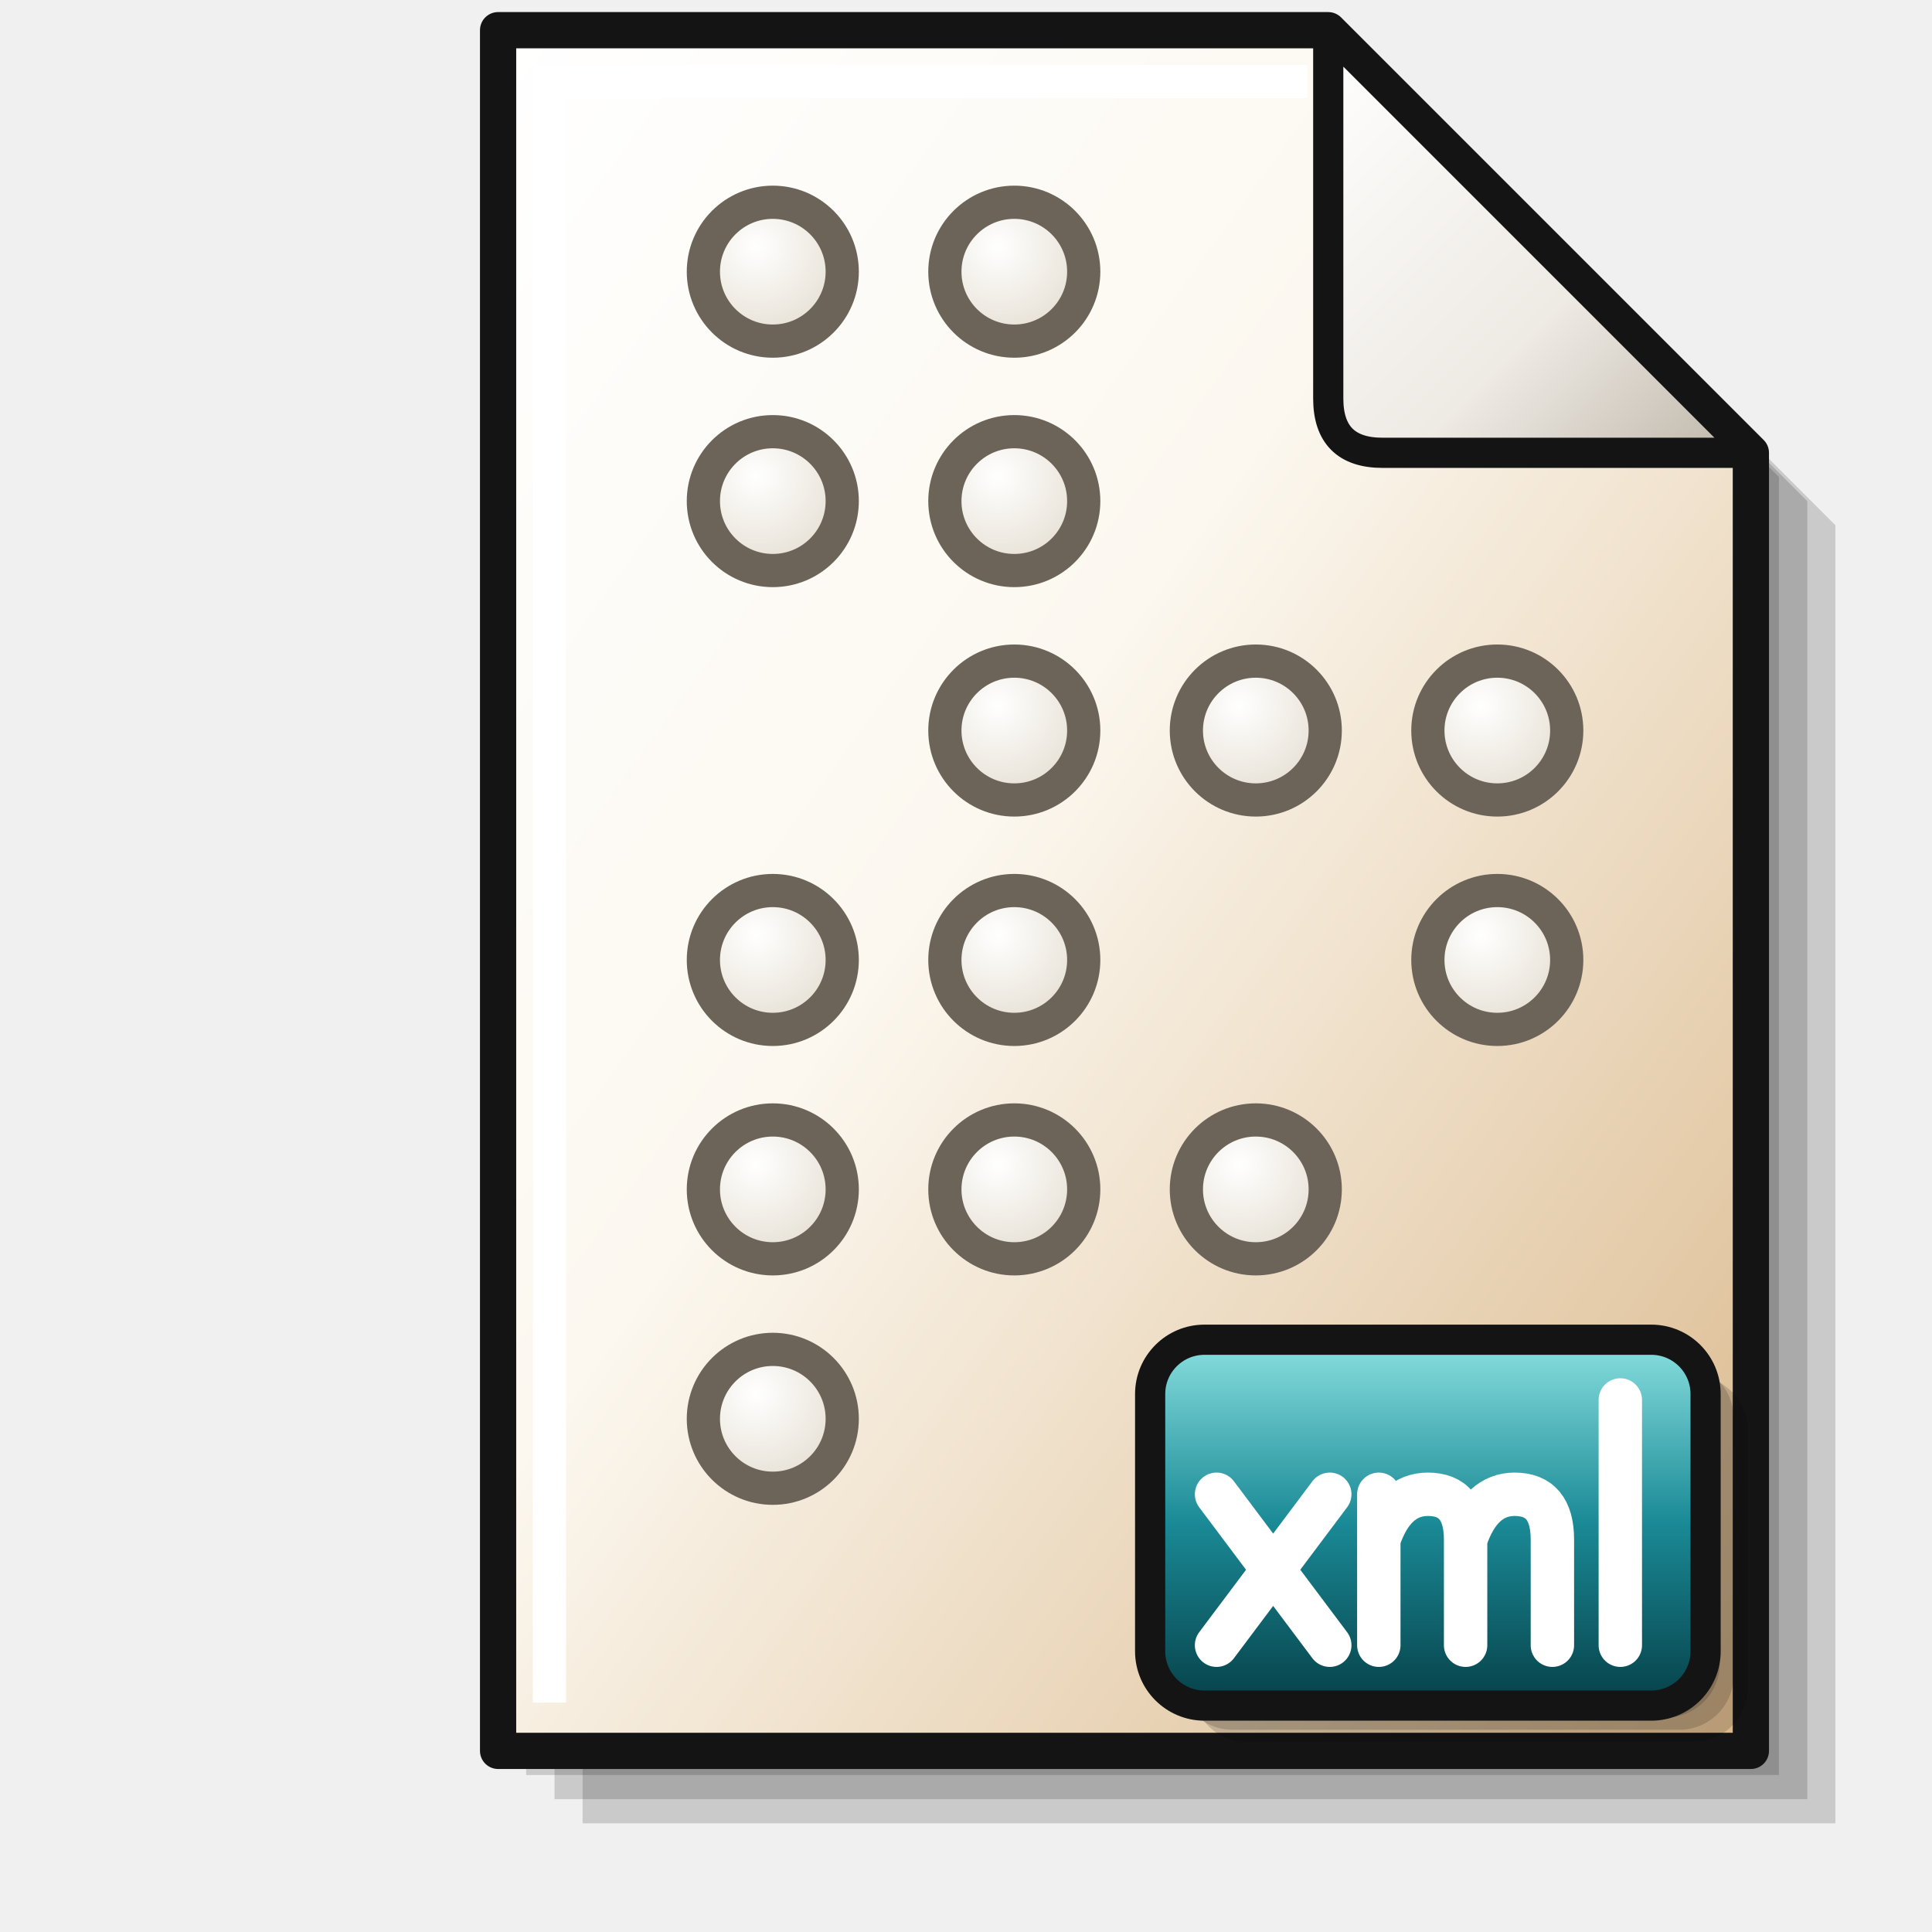
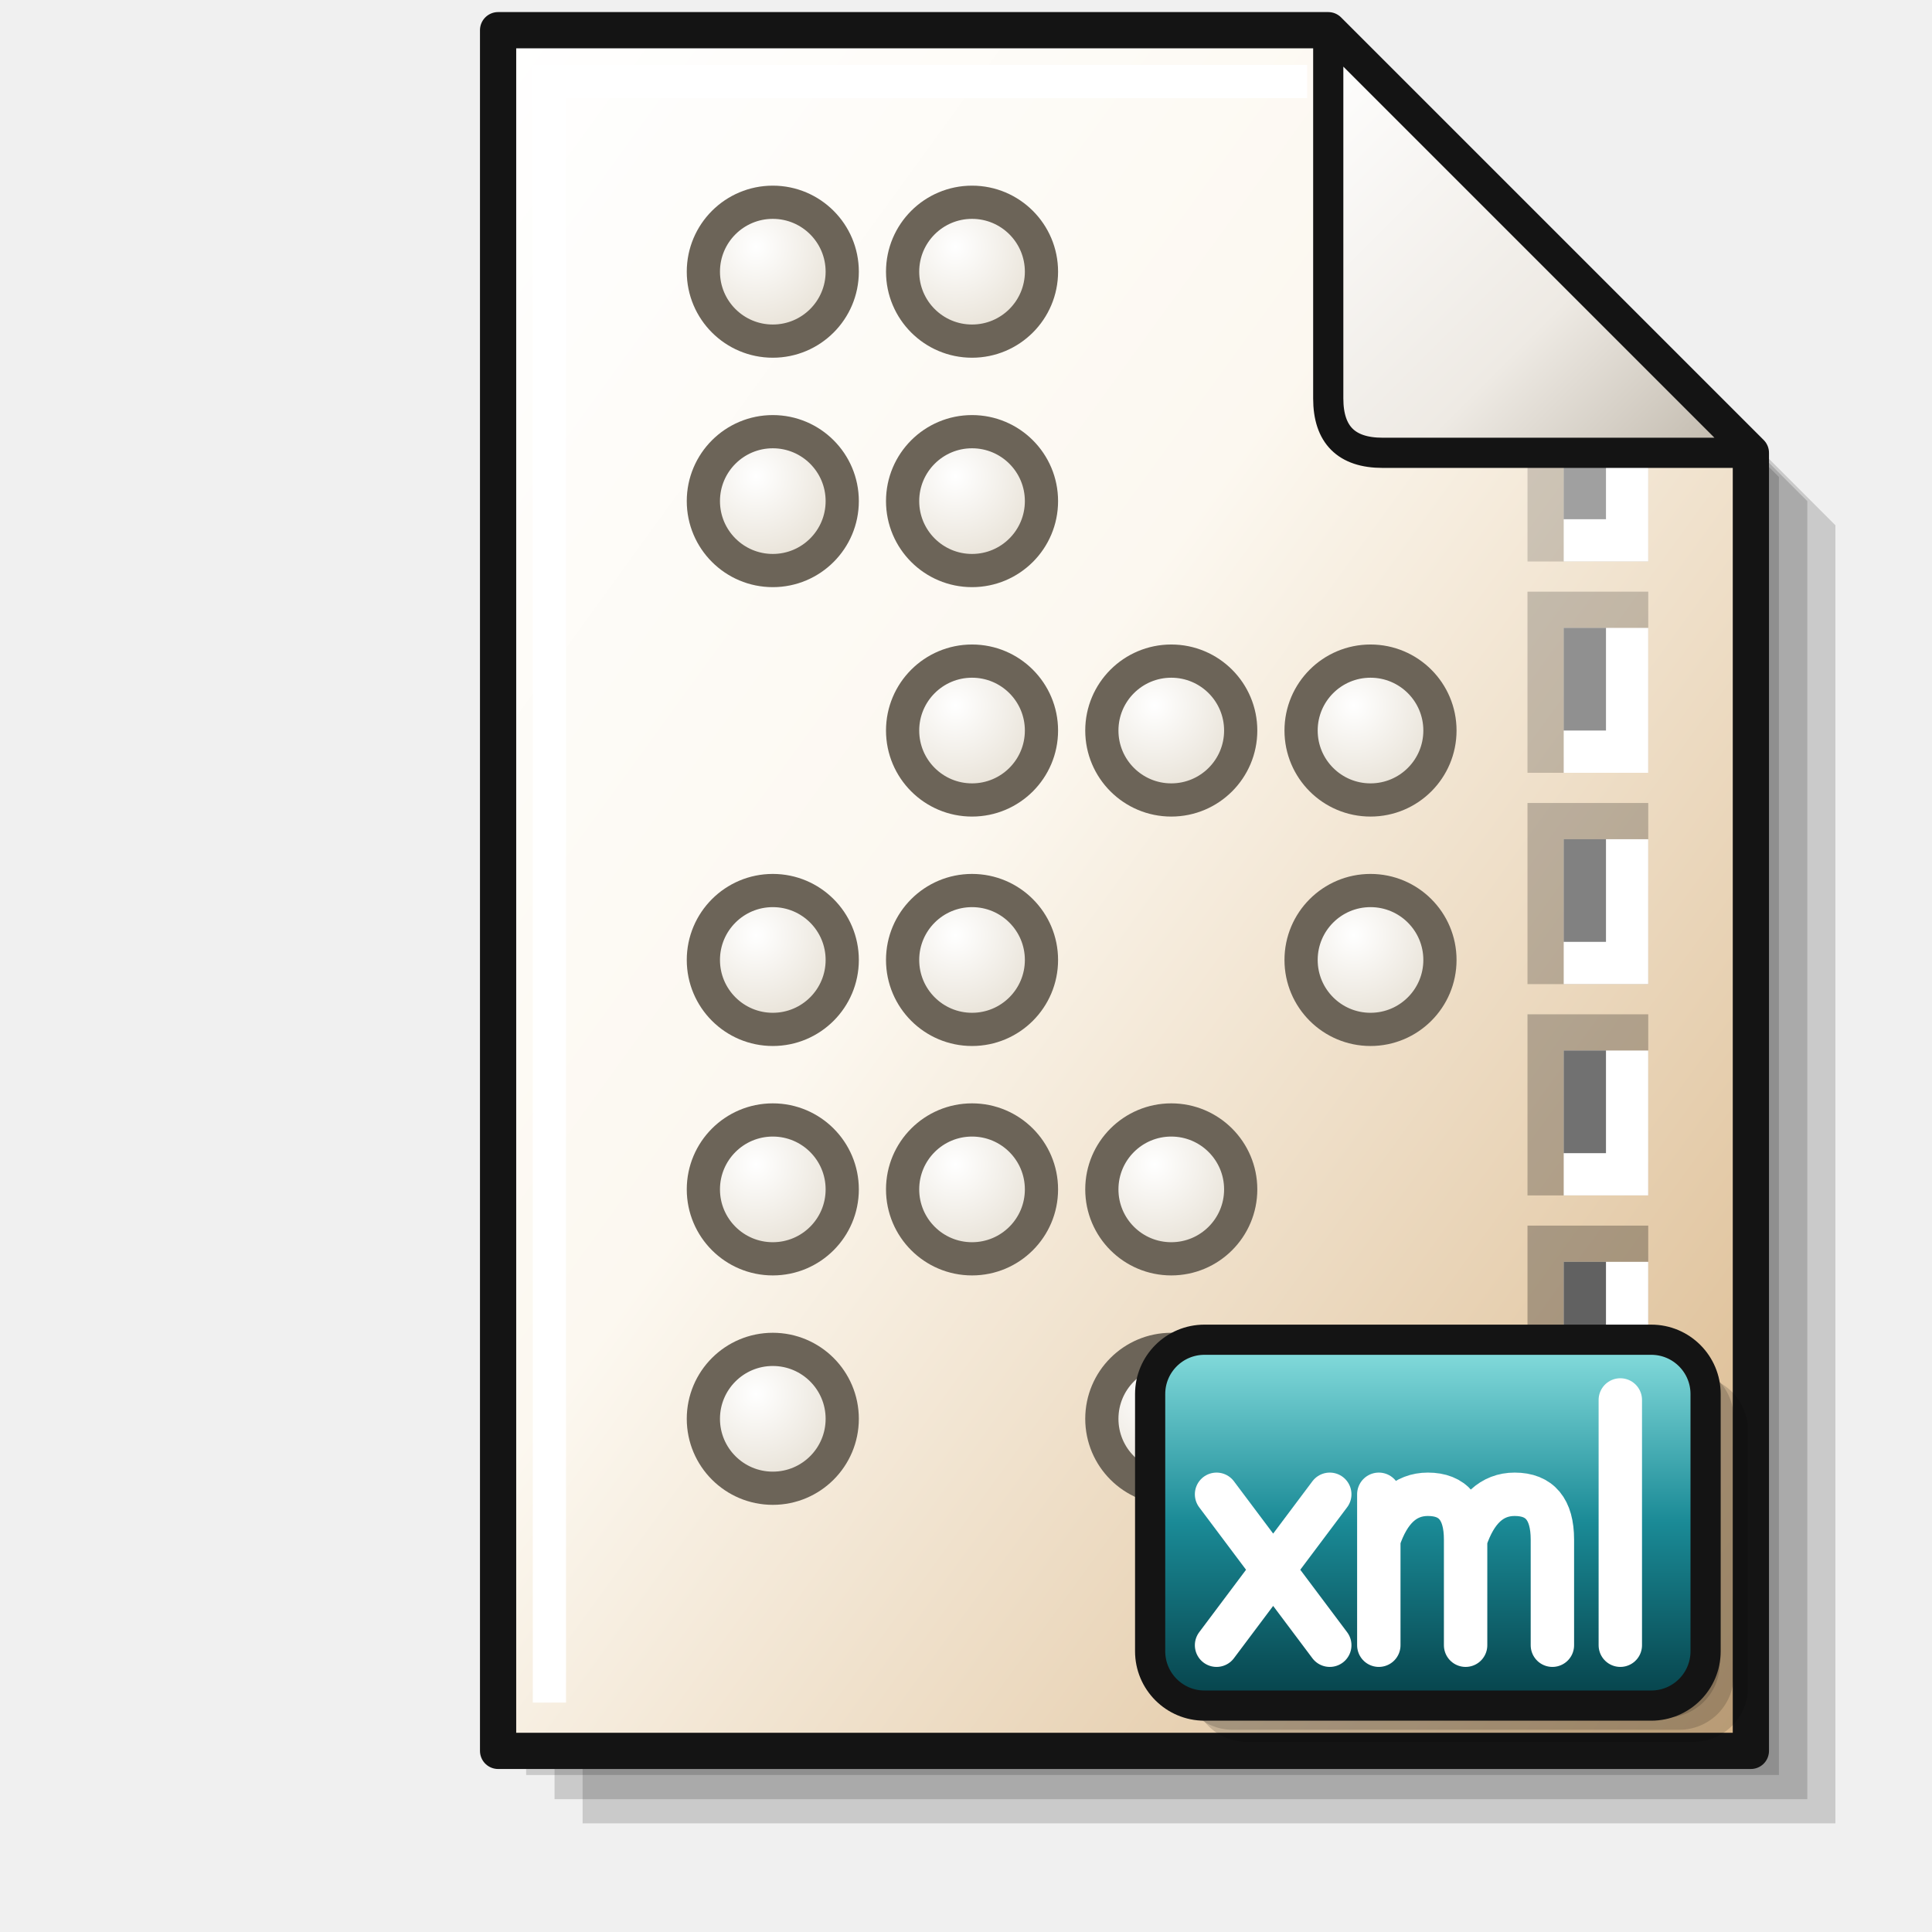
<svg xmlns="http://www.w3.org/2000/svg" width="64" height="64" viewBox="0 0 64 64">
  <defs>
    <linearGradient id="l1" x1="0" y1="0" x2="1" y2="1">
      <stop offset="0" stop-color="#ffffff" />
      <stop offset="0.42" stop-color="#fcf8f0" />
      <stop offset="1" stop-color="#d9b688" />
    </linearGradient>
    <linearGradient id="l2" x1="0" y1="0" x2="1" y2="1">
      <stop offset="0" stop-color="#ffffff" />
      <stop offset="0.6" stop-color="#eeeae4" />
      <stop offset="1" stop-color="#bdb5a8" />
    </linearGradient>
    <radialGradient id="r3" cx="0.38" cy="0.32" r="0.75" fx="0.38" fy="0.32">
      <stop offset="0" stop-color="#ffffff" />
      <stop offset="1" stop-color="#e4ddd0" />
    </radialGradient>
    <radialGradient id="r4" cx="0.38" cy="0.32" r="0.75" fx="0.38" fy="0.32">
      <stop offset="0" stop-color="#ffffff" />
      <stop offset="1" stop-color="#e4ddd0" />
    </radialGradient>
    <radialGradient id="r5" cx="0.38" cy="0.32" r="0.75" fx="0.38" fy="0.32">
      <stop offset="0" stop-color="#ffffff" />
      <stop offset="1" stop-color="#e4ddd0" />
    </radialGradient>
    <radialGradient id="r6" cx="0.38" cy="0.32" r="0.75" fx="0.38" fy="0.32">
      <stop offset="0" stop-color="#ffffff" />
      <stop offset="1" stop-color="#e4ddd0" />
    </radialGradient>
    <radialGradient id="r7" cx="0.38" cy="0.32" r="0.75" fx="0.38" fy="0.32">
      <stop offset="0" stop-color="#ffffff" />
      <stop offset="1" stop-color="#e4ddd0" />
    </radialGradient>
    <radialGradient id="r8" cx="0.38" cy="0.32" r="0.75" fx="0.38" fy="0.32">
      <stop offset="0" stop-color="#ffffff" />
      <stop offset="1" stop-color="#e4ddd0" />
    </radialGradient>
    <radialGradient id="r9" cx="0.38" cy="0.32" r="0.75" fx="0.38" fy="0.32">
      <stop offset="0" stop-color="#ffffff" />
      <stop offset="1" stop-color="#e4ddd0" />
    </radialGradient>
    <radialGradient id="r10" cx="0.38" cy="0.32" r="0.75" fx="0.38" fy="0.32">
      <stop offset="0" stop-color="#ffffff" />
      <stop offset="1" stop-color="#e4ddd0" />
    </radialGradient>
    <radialGradient id="r11" cx="0.38" cy="0.32" r="0.75" fx="0.38" fy="0.32">
      <stop offset="0" stop-color="#ffffff" />
      <stop offset="1" stop-color="#e4ddd0" />
    </radialGradient>
    <radialGradient id="r12" cx="0.38" cy="0.32" r="0.75" fx="0.38" fy="0.32">
      <stop offset="0" stop-color="#ffffff" />
      <stop offset="1" stop-color="#e4ddd0" />
    </radialGradient>
    <radialGradient id="r13" cx="0.38" cy="0.32" r="0.75" fx="0.38" fy="0.32">
      <stop offset="0" stop-color="#ffffff" />
      <stop offset="1" stop-color="#e4ddd0" />
    </radialGradient>
    <radialGradient id="r14" cx="0.38" cy="0.32" r="0.75" fx="0.38" fy="0.32">
      <stop offset="0" stop-color="#ffffff" />
      <stop offset="1" stop-color="#e4ddd0" />
    </radialGradient>
    <radialGradient id="r15" cx="0.38" cy="0.32" r="0.75" fx="0.38" fy="0.32">
      <stop offset="0" stop-color="#ffffff" />
      <stop offset="1" stop-color="#e4ddd0" />
    </radialGradient>
    <radialGradient id="r16" cx="0.38" cy="0.32" r="0.75" fx="0.38" fy="0.32">
      <stop offset="0" stop-color="#ffffff" />
      <stop offset="1" stop-color="#e4ddd0" />
    </radialGradient>
    <radialGradient id="r17" cx="0.38" cy="0.32" r="0.75" fx="0.38" fy="0.32">
      <stop offset="0" stop-color="#ffffff" />
      <stop offset="1" stop-color="#e4ddd0" />
    </radialGradient>
    <radialGradient id="r18" cx="0.38" cy="0.32" r="0.75" fx="0.38" fy="0.32">
      <stop offset="0" stop-color="#ffffff" />
      <stop offset="1" stop-color="#e4ddd0" />
    </radialGradient>
    <linearGradient id="l19" x1="0" y1="0" x2="0" y2="1">
      <stop offset="0" stop-color="#8ae0e0" />
      <stop offset="0.5" stop-color="#1a8a96" />
      <stop offset="1" stop-color="#064048" />
    </linearGradient>
  </defs>
  <g>
    <path d="M16.5,1H44L58,15V58H16.5Z" fill="#000" fill-opacity="0.160" transform="translate(0.93,0.80)" />
    <path d="M16.5,1H44L58,15V58H16.5Z" fill="#000" fill-opacity="0.160" transform="translate(1.87,1.60)" />
    <path d="M16.5,1H44L58,15V58H16.5Z" fill="#000" fill-opacity="0.160" transform="translate(2.80,2.40)" />
  </g>
  <path d="M16.5,1H44L58,15V58H16.5Z" fill="url(#l1)" stroke="#141414" stroke-width="1.2" stroke-linejoin="round" />
  <path d="M18.2,56.4V2.7H43.3" fill="none" stroke="#fff" stroke-width="1.1" />
+   <path d="M50.6,12.6h4.0v6.0h-4.0Z" fill="#000" fill-opacity="0.165" />
+   <path d="M51.8,13.8h2.8v4.8h-2.8Z" fill="#fff" />
+   <path d="M51.8,13.8h1.4v3.4h-1.4Z" fill="#000" fill-opacity="0.374" />
+   <path d="M50.6,19.6h4.0v6.0h-4.0Z" fill="#000" fill-opacity="0.192" />
+   <path d="M51.8,20.8h2.8v4.8h-2.8Z" fill="#fff" />
+   <path d="M51.8,20.8h1.4v3.4h-1.4Z" fill="#000" fill-opacity="0.435" />
+   <path d="M50.6,26.6h4.0v6.0h-4.0Z" fill="#000" fill-opacity="0.219" />
+   <path d="M51.8,27.8h2.8v4.8h-2.8Z" fill="#fff" />
+   <path d="M51.8,27.8h1.4v3.4h-1.4Z" fill="#000" fill-opacity="0.496" />
+   <path d="M50.6,33.6h4.0v6.0h-4.0Z" fill="#000" fill-opacity="0.246" />
+   <path d="M51.8,34.8h2.8v4.8h-2.8Z" fill="#fff" />
+   <path d="M51.8,34.8h1.4v3.4h-1.4Z" fill="#000" fill-opacity="0.558" />
+   <path d="M50.6,40.6h4.0v6.0h-4.0Z" fill="#000" fill-opacity="0.273" />
+   <path d="M51.8,41.8h2.8v4.8h-2.8Z" fill="#fff" />
+   <path d="M51.8,41.8h1.4v3.4h-1.4Z" fill="#000" fill-opacity="0.619" />
+   <path d="M50.6,47.6h4.0v6.0h-4.0Z" fill="#000" fill-opacity="0.300" />
+   <path d="M51.8,48.8h2.8v4.8h-2.8Z" fill="#fff" />
+   <path d="M51.8,48.8h1.4v3.4h-1.4Z" fill="#000" fill-opacity="0.680" />
  <path d="M44,1V13.2Q44,15 45.8,15H58Z" fill="url(#l2)" stroke="#141414" stroke-width="1" stroke-linejoin="round" />
  <path d="M27.9,9.0A2.3,2.3 0 1 0 23.3,9.0A2.3,2.3 0 1 0 27.9,9.0Z" fill="url(#r3)" stroke="#6c6458" stroke-width="1.1" stroke-linejoin="round" />
-   <path d="M35.9,9.0A2.3,2.3 0 1 0 31.3,9.0A2.3,2.3 0 1 0 35.9,9.0Z" fill="url(#r4)" stroke="#6c6458" stroke-width="1.1" stroke-linejoin="round" />
+   <path d="M34.5,9.0A2.3,2.3 0 1 0 29.9,9.0A2.3,2.3 0 1 0 34.5,9.0Z" fill="url(#r4)" stroke="#6c6458" stroke-width="1.1" stroke-linejoin="round" />
  <path d="M27.9,16.6A2.3,2.3 0 1 0 23.3,16.6A2.3,2.3 0 1 0 27.9,16.6Z" fill="url(#r5)" stroke="#6c6458" stroke-width="1.1" stroke-linejoin="round" />
-   <path d="M35.9,16.6A2.3,2.3 0 1 0 31.3,16.6A2.3,2.3 0 1 0 35.9,16.6Z" fill="url(#r6)" stroke="#6c6458" stroke-width="1.1" stroke-linejoin="round" />
-   <path d="M35.9,24.2A2.3,2.3 0 1 0 31.3,24.2A2.3,2.3 0 1 0 35.9,24.2Z" fill="url(#r7)" stroke="#6c6458" stroke-width="1.1" stroke-linejoin="round" />
-   <path d="M43.9,24.2A2.3,2.3 0 1 0 39.3,24.2A2.3,2.3 0 1 0 43.9,24.2Z" fill="url(#r8)" stroke="#6c6458" stroke-width="1.1" stroke-linejoin="round" />
-   <path d="M51.9,24.2A2.3,2.3 0 1 0 47.3,24.2A2.3,2.3 0 1 0 51.9,24.2Z" fill="url(#r9)" stroke="#6c6458" stroke-width="1.1" stroke-linejoin="round" />
+   <path d="M34.5,16.6A2.3,2.3 0 1 0 29.9,16.6A2.3,2.3 0 1 0 34.5,16.6Z" fill="url(#r6)" stroke="#6c6458" stroke-width="1.1" stroke-linejoin="round" />
+   <path d="M34.5,24.2A2.3,2.3 0 1 0 29.9,24.2A2.3,2.3 0 1 0 34.5,24.2Z" fill="url(#r7)" stroke="#6c6458" stroke-width="1.1" stroke-linejoin="round" />
+   <path d="M41.1,24.2A2.3,2.3 0 1 0 36.5,24.2A2.3,2.3 0 1 0 41.1,24.2Z" fill="url(#r8)" stroke="#6c6458" stroke-width="1.1" stroke-linejoin="round" />
+   <path d="M47.7,24.2A2.3,2.3 0 1 0 43.1,24.2A2.3,2.3 0 1 0 47.7,24.2Z" fill="url(#r9)" stroke="#6c6458" stroke-width="1.1" stroke-linejoin="round" />
  <path d="M27.9,31.8A2.3,2.3 0 1 0 23.3,31.8A2.3,2.3 0 1 0 27.9,31.8Z" fill="url(#r10)" stroke="#6c6458" stroke-width="1.1" stroke-linejoin="round" />
-   <path d="M35.9,31.8A2.3,2.3 0 1 0 31.3,31.8A2.3,2.3 0 1 0 35.9,31.8Z" fill="url(#r11)" stroke="#6c6458" stroke-width="1.1" stroke-linejoin="round" />
-   <path d="M51.9,31.8A2.3,2.3 0 1 0 47.3,31.8A2.3,2.3 0 1 0 51.9,31.8Z" fill="url(#r12)" stroke="#6c6458" stroke-width="1.1" stroke-linejoin="round" />
+   <path d="M34.5,31.8A2.3,2.3 0 1 0 29.9,31.8A2.3,2.3 0 1 0 34.5,31.8Z" fill="url(#r11)" stroke="#6c6458" stroke-width="1.1" stroke-linejoin="round" />
+   <path d="M47.7,31.8A2.3,2.3 0 1 0 43.1,31.8A2.3,2.3 0 1 0 47.7,31.8Z" fill="url(#r12)" stroke="#6c6458" stroke-width="1.1" stroke-linejoin="round" />
  <path d="M27.9,39.4A2.3,2.3 0 1 0 23.3,39.4A2.3,2.3 0 1 0 27.9,39.4Z" fill="url(#r13)" stroke="#6c6458" stroke-width="1.1" stroke-linejoin="round" />
-   <path d="M35.9,39.4A2.3,2.3 0 1 0 31.3,39.4A2.3,2.3 0 1 0 35.9,39.4Z" fill="url(#r14)" stroke="#6c6458" stroke-width="1.1" stroke-linejoin="round" />
-   <path d="M43.9,39.4A2.3,2.3 0 1 0 39.3,39.4A2.3,2.3 0 1 0 43.9,39.4Z" fill="url(#r15)" stroke="#6c6458" stroke-width="1.1" stroke-linejoin="round" />
+   <path d="M34.5,39.4A2.3,2.3 0 1 0 29.9,39.4A2.3,2.3 0 1 0 34.5,39.4Z" fill="url(#r14)" stroke="#6c6458" stroke-width="1.1" stroke-linejoin="round" />
+   <path d="M41.1,39.4A2.3,2.3 0 1 0 36.5,39.4A2.3,2.3 0 1 0 41.1,39.4Z" fill="url(#r15)" stroke="#6c6458" stroke-width="1.1" stroke-linejoin="round" />
  <path d="M27.9,47.0A2.3,2.3 0 1 0 23.3,47.0A2.3,2.3 0 1 0 27.9,47.0Z" fill="url(#r16)" stroke="#6c6458" stroke-width="1.1" stroke-linejoin="round" />
-   <path d="M43.9,47.0A2.3,2.3 0 1 0 39.3,47.0A2.3,2.3 0 1 0 43.9,47.0Z" fill="url(#r17)" stroke="#6c6458" stroke-width="1.1" stroke-linejoin="round" />
-   <path d="M51.9,47.0A2.3,2.3 0 1 0 47.3,47.0A2.3,2.3 0 1 0 51.9,47.0Z" fill="url(#r18)" stroke="#6c6458" stroke-width="1.1" stroke-linejoin="round" />
+   <path d="M41.1,47.0A2.3,2.3 0 1 0 36.5,47.0A2.3,2.3 0 1 0 41.1,47.0Z" fill="url(#r17)" stroke="#6c6458" stroke-width="1.1" stroke-linejoin="round" />
+   <path d="M47.7,47.0A2.3,2.3 0 1 0 43.1,47.0A2.3,2.3 0 1 0 47.7,47.0Z" fill="url(#r18)" stroke="#6c6458" stroke-width="1.1" stroke-linejoin="round" />
  <g>
    <g>
      <path d="M39.9,44.38H54.7A1.8,1.8 0 0 1 56.5,46.18V54.7A1.8,1.8 0 0 1 54.7,56.5H39.9A1.8,1.8 0 0 1 38.1,54.7V46.18A1.8,1.8 0 0 1 39.9,44.38Z" fill="#000" fill-opacity="0.160" transform="translate(0.47,0.40)" />
      <path d="M39.9,44.38H54.7A1.8,1.8 0 0 1 56.5,46.18V54.7A1.8,1.8 0 0 1 54.7,56.5H39.9A1.8,1.8 0 0 1 38.1,54.7V46.18A1.8,1.8 0 0 1 39.9,44.38Z" fill="#000" fill-opacity="0.160" transform="translate(0.93,0.80)" />
      <path d="M39.9,44.38H54.7A1.8,1.8 0 0 1 56.5,46.18V54.7A1.8,1.8 0 0 1 54.7,56.5H39.9A1.8,1.8 0 0 1 38.1,54.7V46.18A1.8,1.8 0 0 1 39.9,44.38Z" fill="#000" fill-opacity="0.160" transform="translate(1.40,1.20)" />
    </g>
    <path d="M39.9,44.38H54.7A1.8,1.8 0 0 1 56.5,46.18V54.7A1.8,1.8 0 0 1 54.7,56.5H39.9A1.8,1.8 0 0 1 38.1,54.7V46.18A1.8,1.8 0 0 1 39.9,44.38Z" fill="url(#l19)" stroke="#141414" stroke-width="1" stroke-linejoin="round" />
    <g transform="translate(40.30,54.50) scale(1.25)" fill="none" stroke="#fff" stroke-width="1.15" stroke-linecap="round" stroke-linejoin="round">
      <path d="M0,-4L3,0M3,-4L0,0" transform="translate(0.00,0)" />
      <path d="M0,-4V0M0,-2.8Q.4,-4 1.3,-4Q2.3,-4 2.3,-2.8V0M2.3,-2.8Q2.7,-4 3.6,-4Q4.6,-4 4.6,-2.8V0" transform="translate(4.30,0)" />
      <path d="M.5,-6.5V0" transform="translate(10.20,0)" />
    </g>
  </g>
</svg>
